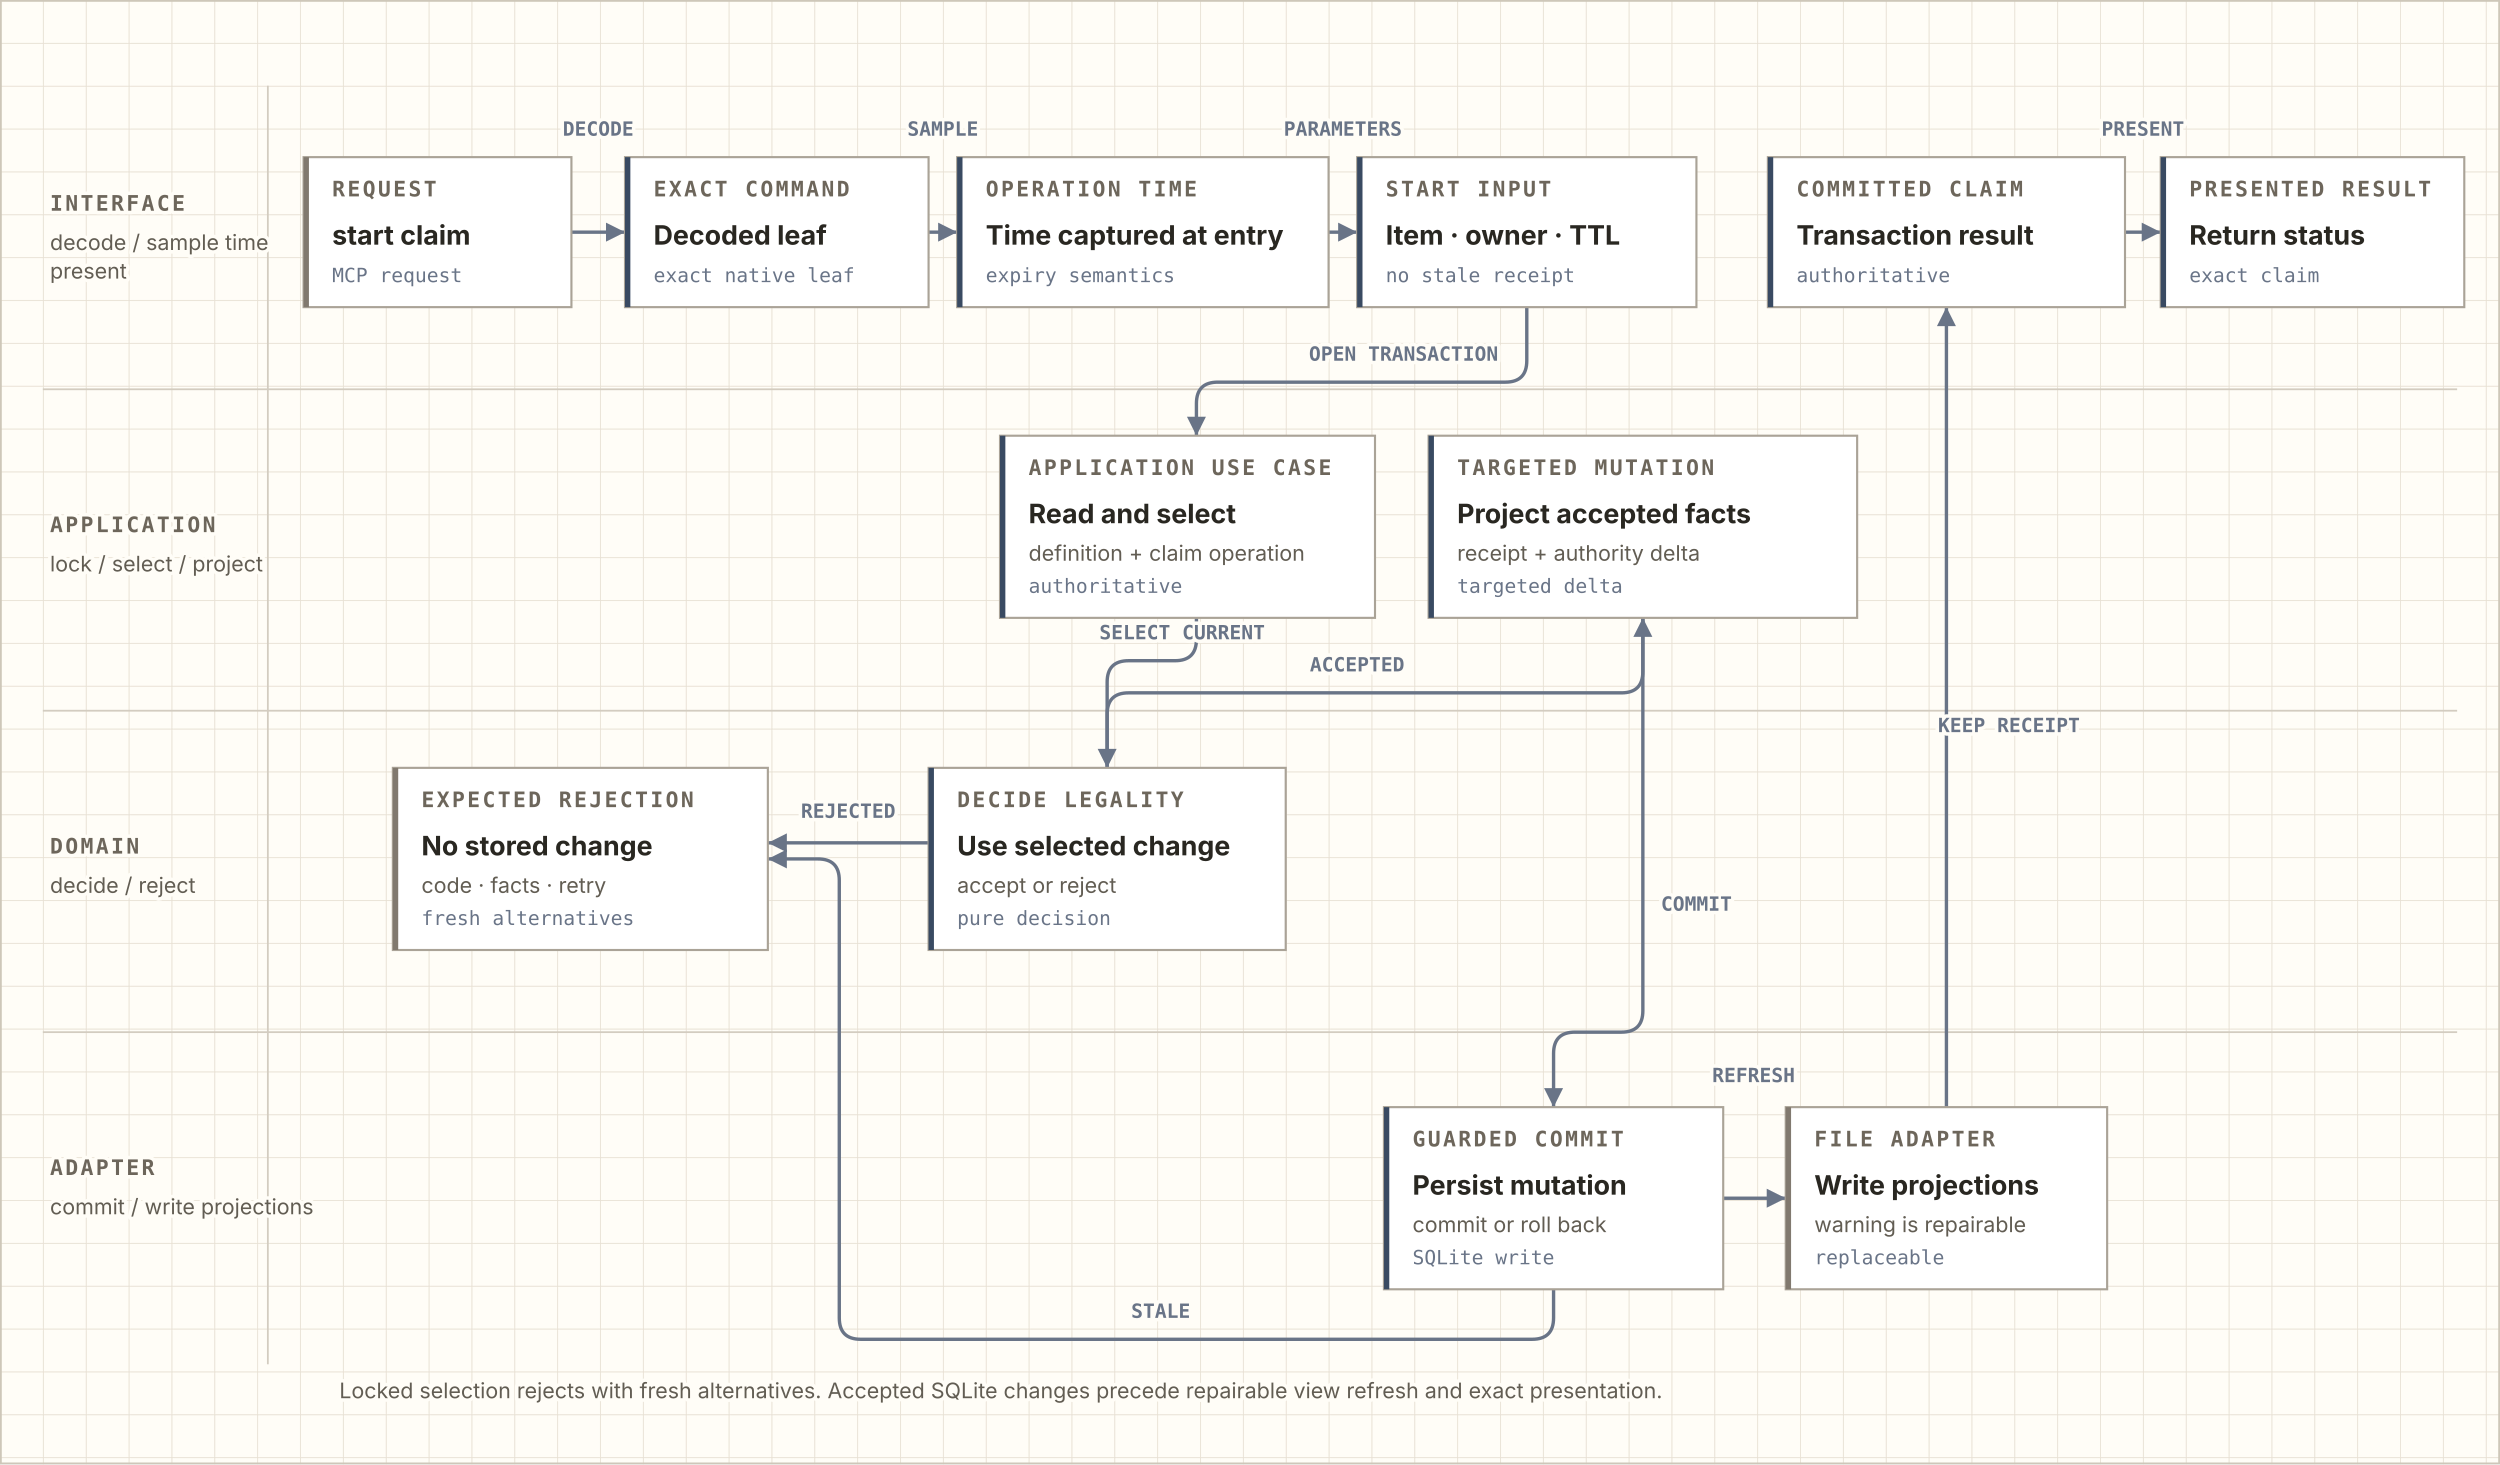
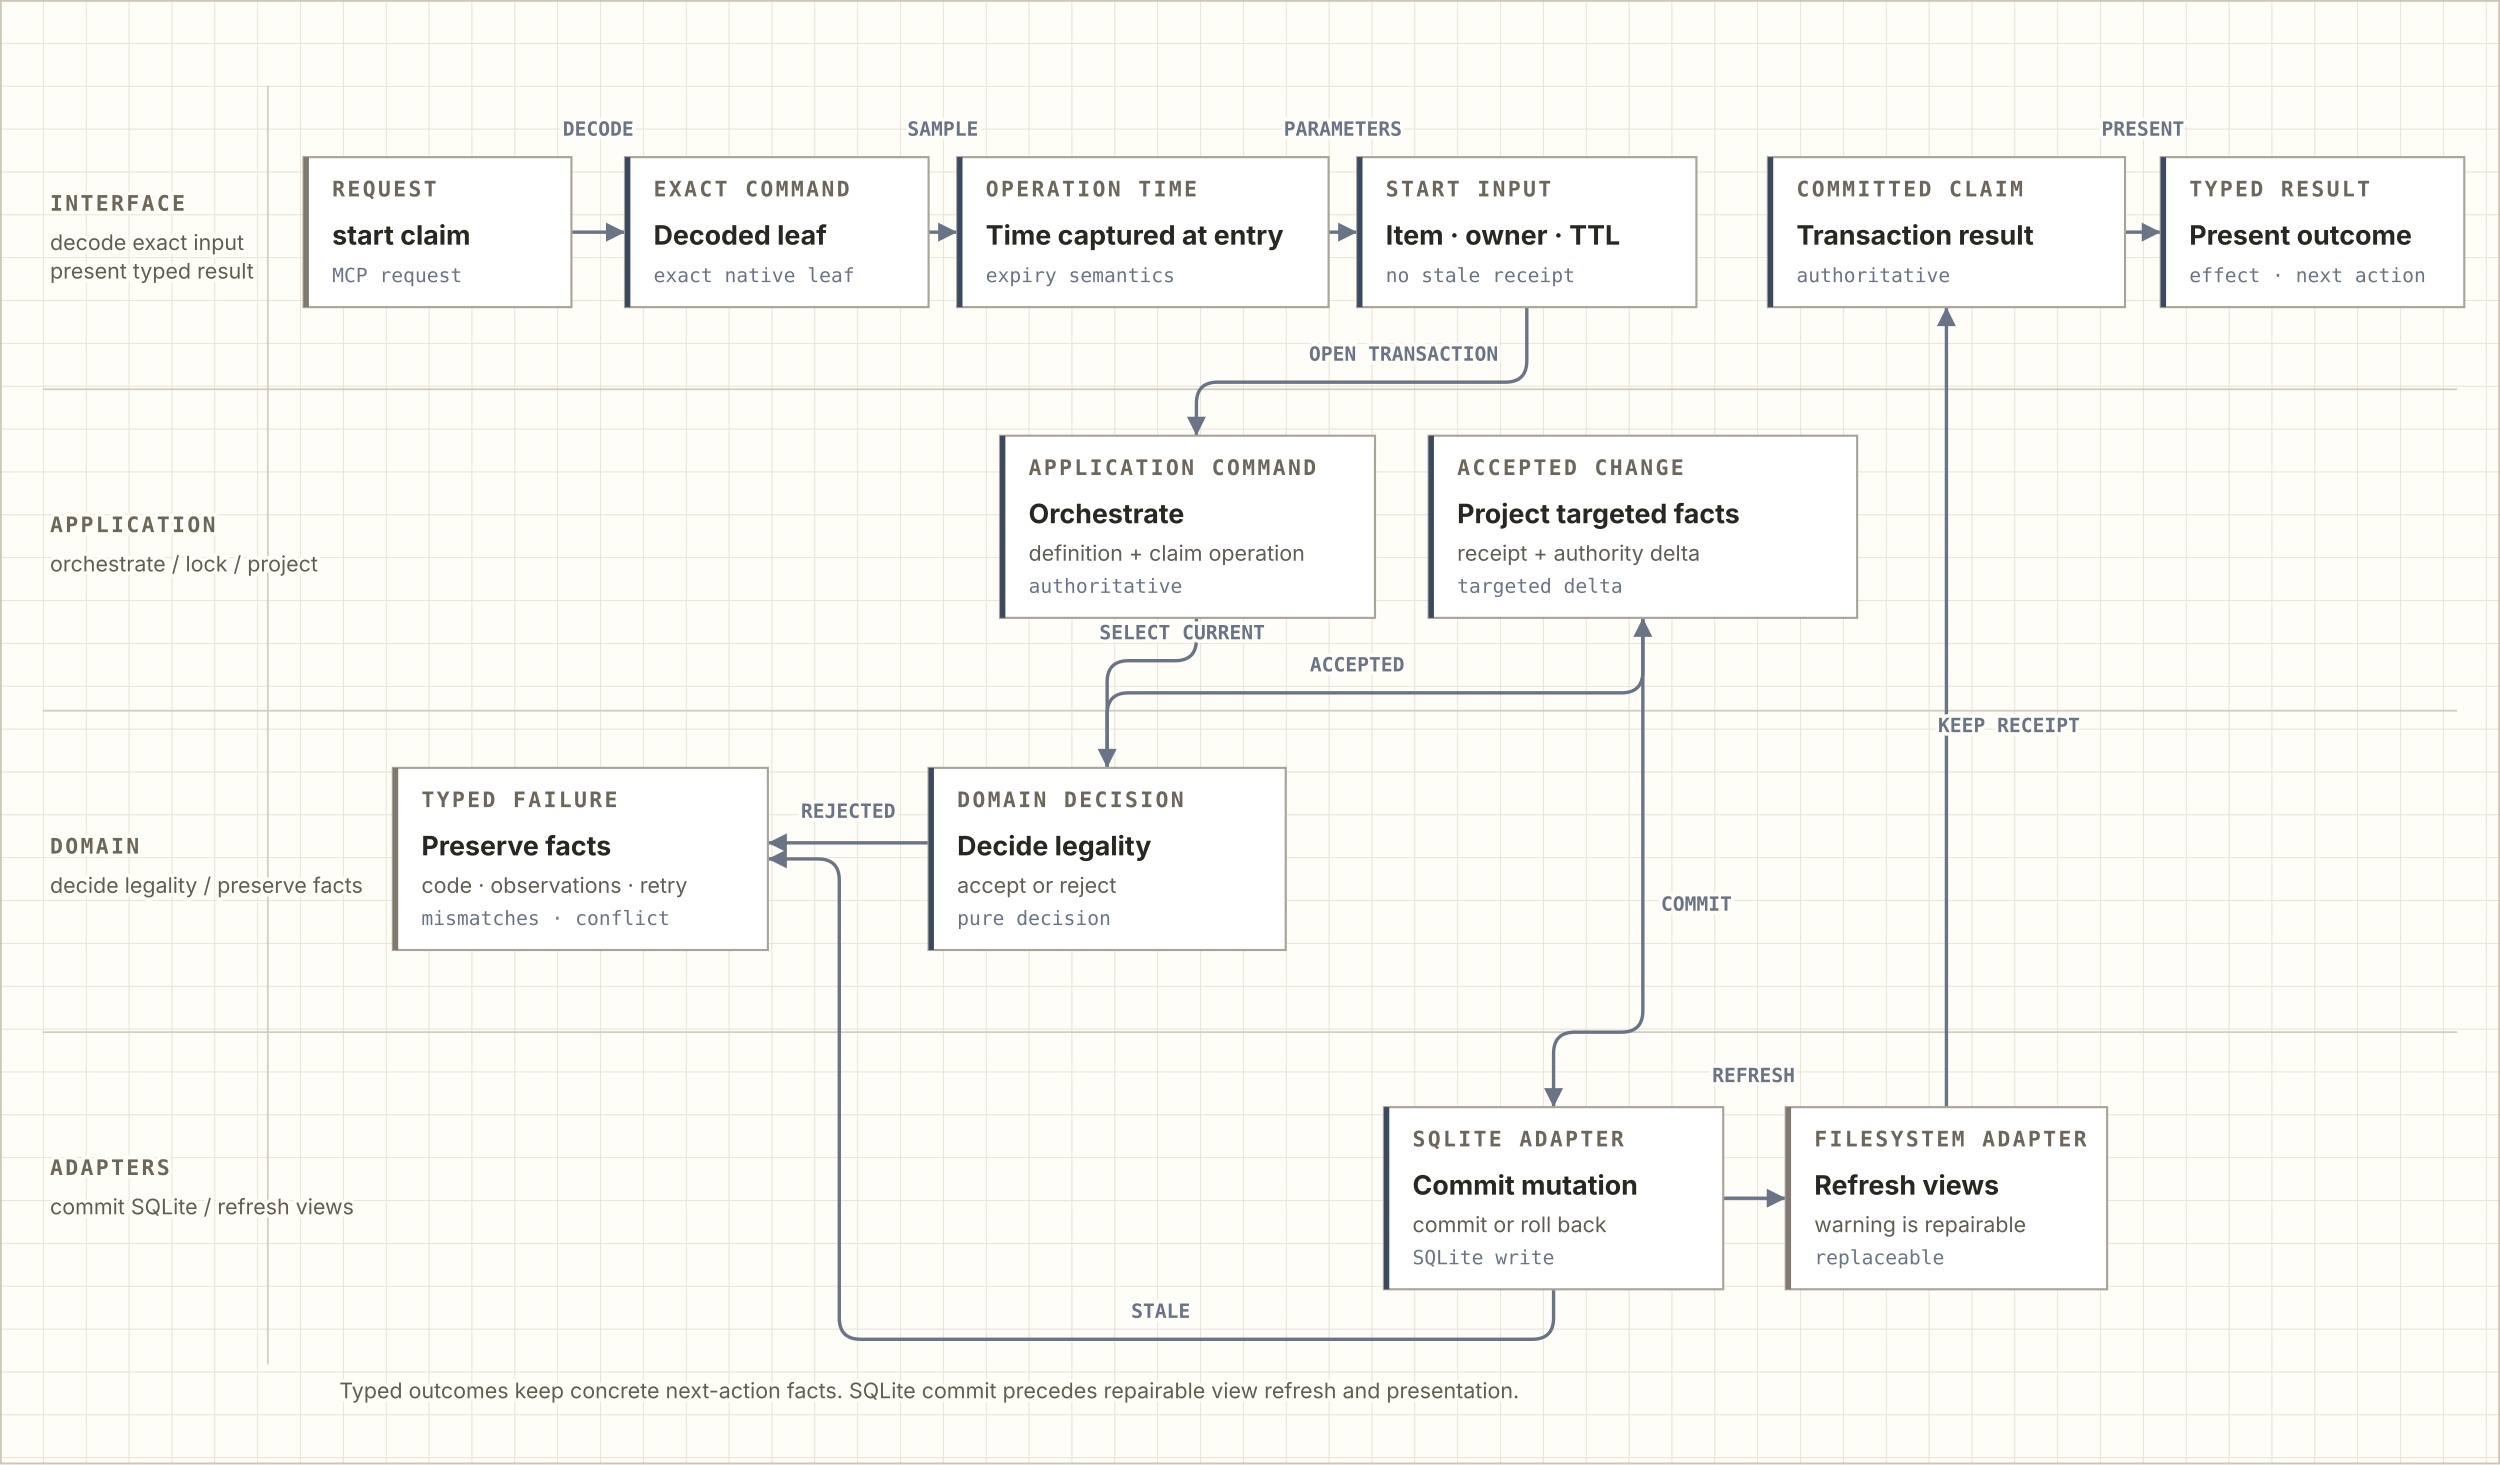
<svg xmlns="http://www.w3.org/2000/svg" role="img" aria-labelledby="title description" viewBox="0 0 1400 820">
  <defs>
    <pattern id="grid" width="24" height="24" patternUnits="userSpaceOnUse">
      <path d="M24 0H0V24" fill="none" stroke="#e8e1d5" stroke-width="1" />
    </pattern>
    <marker id="arrow" viewBox="0 0 10 10" refX="9" refY="5" markerWidth="7" markerHeight="7" orient="auto">
      <path d="M1 1L9 5L1 9Z" fill="#697487" />
    </marker>
    <style>
      text { font-family: ui-sans-serif, system-ui, -apple-system, BlinkMacSystemFont, "Segoe UI", sans-serif; fill: #292721; }
      .section-label, .box-label, .box-meta, .connector-label, .note-meta { font-family: ui-monospace, SFMono-Regular, Menlo, monospace; }
      .section-label, .box-label { font-size: 12px; font-weight: 700; letter-spacing: 0.11em; fill: #6d665b; }
      .section-subtitle { font-size: 12px; fill: #625d53; }
      .guide { stroke: #d3ccc0; stroke-width: 1; }
      .connector { fill: none; stroke: #697487; stroke-width: 1.9; stroke-linecap: round; }
      .connector-label { font-size: 11px; font-weight: 700; fill: #697487; }
      .box { fill: #fff; stroke: #aaa397; stroke-width: 1.2; }
      .box-title { font-size: 15px; font-weight: 700; }
      .box-body { font-size: 12px; fill: #625d53; }
      .box-meta { font-size: 11px; fill: #697487; }
      .note { fill: #625d53; }
      .note-meta { font-weight: 700; letter-spacing: 0.08em; fill: #6d665b; }
      .canvas-text { paint-order: stroke fill; stroke: #fffdf7; stroke-width: 4px; stroke-linejoin: round; }
    </style>
  </defs>
  <rect width="1400" height="820" fill="#fffdf7" />
  <rect width="1400" height="820" fill="url(#grid)" />
  <rect x="0.5" y="0.5" width="1399" height="819" fill="none" stroke="#cec7b9" />
  <line x1="150" y1="48" x2="150" y2="764" class="guide" />
  <line x1="24" y1="218" x2="1376" y2="218" class="guide" />
  <line x1="24" y1="398" x2="1376" y2="398" class="guide" />
  <line x1="24" y1="578" x2="1376" y2="578" class="guide" />
  <path d="M320 130L350 130" class="connector" marker-end="url(#arrow)" />
  <path d="M520 130L536 130" class="connector" marker-end="url(#arrow)" />
  <path d="M744 130L760 130" class="connector" marker-end="url(#arrow)" />
  <path d="M855 172L855 202Q855 214 843 214L682 214Q670 214 670 226L670 244" class="connector" marker-end="url(#arrow)" />
  <path d="M670 346L670 358Q670 370 658 370L632 370Q620 370 620 382L620 430" class="connector" marker-end="url(#arrow)" />
  <path d="M520 472L430 472" class="connector" marker-end="url(#arrow)" />
  <path d="M620 430L620 400Q620 388 632 388L908 388Q920 388 920 376L920 346" class="connector" marker-end="url(#arrow)" />
  <path d="M920 346L920 566Q920 578 908 578L882 578Q870 578 870 590L870 620" class="connector" marker-end="url(#arrow)" />
  <path d="M870 722L870 738Q870 750 858 750L482 750Q470 750 470 738L470 493Q470 481 458 481L430 481" class="connector" marker-end="url(#arrow)" />
  <path d="M965 671L1000 671" class="connector" marker-end="url(#arrow)" />
  <path d="M1090 620L1090 172" class="connector" marker-end="url(#arrow)" />
  <path d="M1190 130L1210 130" class="connector" marker-end="url(#arrow)" />
  <rect x="170" y="88" width="150" height="84" class="box" />
  <rect x="170" y="88" width="3" height="84" fill="#81796f" />
  <rect x="350" y="88" width="170" height="84" class="box" />
  <rect x="350" y="88" width="3" height="84" fill="#394a62" />
  <rect x="536" y="88" width="208" height="84" class="box" />
  <rect x="536" y="88" width="3" height="84" fill="#394a62" />
  <rect x="760" y="88" width="190" height="84" class="box" />
  <rect x="760" y="88" width="3" height="84" fill="#394a62" />
  <rect x="990" y="88" width="200" height="84" class="box" />
  <rect x="990" y="88" width="3" height="84" fill="#394a62" />
  <rect x="1210" y="88" width="170" height="84" class="box" />
  <rect x="1210" y="88" width="3" height="84" fill="#394a62" />
  <rect x="560" y="244" width="210" height="102" class="box" />
  <rect x="560" y="244" width="3" height="102" fill="#394a62" />
  <rect x="800" y="244" width="240" height="102" class="box" />
  <rect x="800" y="244" width="3" height="102" fill="#394a62" />
  <rect x="220" y="430" width="210" height="102" class="box" />
  <rect x="220" y="430" width="3" height="102" fill="#81796f" />
  <rect x="520" y="430" width="200" height="102" class="box" />
  <rect x="520" y="430" width="3" height="102" fill="#394a62" />
  <rect x="775" y="620" width="190" height="102" class="box" />
  <rect x="775" y="620" width="3" height="102" fill="#394a62" />
  <rect x="1000" y="620" width="180" height="102" class="box" />
  <rect x="1000" y="620" width="3" height="102" fill="#81796f" />
  <text x="28" y="118" class="section-label canvas-text">INTERFACE</text>
-   <text x="28" y="140" class="section-subtitle canvas-text">decode / sample time</text>
-   <text x="28" y="156" class="section-subtitle canvas-text">present</text>
+   <text x="28" y="140" class="section-subtitle canvas-text">decode exact input</text>
+   <text x="28" y="156" class="section-subtitle canvas-text">present typed result</text>
  <text x="28" y="298" class="section-label canvas-text">APPLICATION</text>
-   <text x="28" y="320" class="section-subtitle canvas-text">lock / select / project</text>
+   <text x="28" y="320" class="section-subtitle canvas-text">orchestrate / lock / project</text>
  <text x="28" y="478" class="section-label canvas-text">DOMAIN</text>
-   <text x="28" y="500" class="section-subtitle canvas-text">decide / reject</text>
-   <text x="28" y="658" class="section-label canvas-text">ADAPTER</text>
-   <text x="28" y="680" class="section-subtitle canvas-text">commit / write projections</text>
+   <text x="28" y="500" class="section-subtitle canvas-text">decide legality / preserve facts</text>
+   <text x="28" y="658" class="section-label canvas-text">ADAPTERS</text>
+   <text x="28" y="680" class="section-subtitle canvas-text">commit SQLite / refresh views</text>
  <text x="335" y="76" text-anchor="middle" class="connector-label canvas-text">DECODE</text>
  <text x="528" y="76" text-anchor="middle" class="connector-label canvas-text">SAMPLE</text>
  <text x="752" y="76" text-anchor="middle" class="connector-label canvas-text">PARAMETERS</text>
  <text x="786" y="202" text-anchor="middle" class="connector-label canvas-text">OPEN TRANSACTION</text>
  <text x="662" y="358" text-anchor="middle" class="connector-label canvas-text">SELECT CURRENT</text>
  <text x="475" y="458" text-anchor="middle" class="connector-label canvas-text">REJECTED</text>
  <text x="760" y="376" text-anchor="middle" class="connector-label canvas-text">ACCEPTED</text>
  <text x="950" y="510" text-anchor="middle" class="connector-label canvas-text">COMMIT</text>
  <text x="650" y="738" text-anchor="middle" class="connector-label canvas-text">STALE</text>
  <text x="982" y="606" text-anchor="middle" class="connector-label canvas-text">REFRESH</text>
  <text x="1125" y="410" text-anchor="middle" class="connector-label canvas-text">KEEP RECEIPT</text>
  <text x="1200" y="76" text-anchor="middle" class="connector-label canvas-text">PRESENT</text>
  <text x="186" y="110" class="box-label">REQUEST</text>
  <text x="186" y="137" class="box-title">start claim</text>
  <text x="186" y="158" class="box-meta">MCP request</text>
  <text x="366" y="110" class="box-label">EXACT COMMAND</text>
  <text x="366" y="137" class="box-title">Decoded leaf</text>
  <text x="366" y="158" class="box-meta">exact native leaf</text>
  <text x="552" y="110" class="box-label">OPERATION TIME</text>
  <text x="552" y="137" class="box-title">Time captured at entry</text>
  <text x="552" y="158" class="box-meta">expiry semantics</text>
  <text x="776" y="110" class="box-label">START INPUT</text>
  <text x="776" y="137" class="box-title">Item · owner · TTL</text>
  <text x="776" y="158" class="box-meta">no stale receipt</text>
  <text x="1006" y="110" class="box-label">COMMITTED CLAIM</text>
  <text x="1006" y="137" class="box-title">Transaction result</text>
  <text x="1006" y="158" class="box-meta">authoritative</text>
-   <text x="1226" y="110" class="box-label">PRESENTED RESULT</text>
-   <text x="1226" y="137" class="box-title">Return status</text>
-   <text x="1226" y="158" class="box-meta">exact claim</text>
-   <text x="576" y="266" class="box-label">APPLICATION USE CASE</text>
-   <text x="576" y="293" class="box-title">Read and select</text>
+   <text x="1226" y="110" class="box-label">TYPED RESULT</text>
+   <text x="1226" y="137" class="box-title">Present outcome</text>
+   <text x="1226" y="158" class="box-meta">effect · next action</text>
+   <text x="576" y="266" class="box-label">APPLICATION COMMAND</text>
+   <text x="576" y="293" class="box-title">Orchestrate</text>
  <text x="576" y="314" class="box-body">definition + claim operation</text>
  <text x="576" y="332" class="box-meta">authoritative</text>
-   <text x="816" y="266" class="box-label">TARGETED MUTATION</text>
-   <text x="816" y="293" class="box-title">Project accepted facts</text>
+   <text x="816" y="266" class="box-label">ACCEPTED CHANGE</text>
+   <text x="816" y="293" class="box-title">Project targeted facts</text>
  <text x="816" y="314" class="box-body">receipt + authority delta</text>
  <text x="816" y="332" class="box-meta">targeted delta</text>
-   <text x="236" y="452" class="box-label">EXPECTED REJECTION</text>
-   <text x="236" y="479" class="box-title">No stored change</text>
-   <text x="236" y="500" class="box-body">code · facts · retry</text>
-   <text x="236" y="518" class="box-meta">fresh alternatives</text>
-   <text x="536" y="452" class="box-label">DECIDE LEGALITY</text>
-   <text x="536" y="479" class="box-title">Use selected change</text>
+   <text x="236" y="452" class="box-label">TYPED FAILURE</text>
+   <text x="236" y="479" class="box-title">Preserve facts</text>
+   <text x="236" y="500" class="box-body">code · observations · retry</text>
+   <text x="236" y="518" class="box-meta">mismatches · conflict</text>
+   <text x="536" y="452" class="box-label">DOMAIN DECISION</text>
+   <text x="536" y="479" class="box-title">Decide legality</text>
  <text x="536" y="500" class="box-body">accept or reject</text>
  <text x="536" y="518" class="box-meta">pure decision</text>
-   <text x="791" y="642" class="box-label">GUARDED COMMIT</text>
-   <text x="791" y="669" class="box-title">Persist mutation</text>
+   <text x="791" y="642" class="box-label">SQLITE ADAPTER</text>
+   <text x="791" y="669" class="box-title">Commit mutation</text>
  <text x="791" y="690" class="box-body">commit or roll back</text>
  <text x="791" y="708" class="box-meta">SQLite write</text>
-   <text x="1016" y="642" class="box-label">FILE ADAPTER</text>
-   <text x="1016" y="669" class="box-title">Write projections</text>
+   <text x="1016" y="642" class="box-label">FILESYSTEM ADAPTER</text>
+   <text x="1016" y="669" class="box-title">Refresh views</text>
  <text x="1016" y="690" class="box-body">warning is repairable</text>
  <text x="1016" y="708" class="box-meta">replaceable</text>
-   <text x="190" y="783" text-anchor="start" font-size="12" class="note canvas-text">Locked selection rejects with fresh alternatives. Accepted SQLite changes precede repairable view refresh and exact presentation.</text>
+   <text x="190" y="783" text-anchor="start" font-size="12" class="note canvas-text">Typed outcomes keep concrete next-action facts. SQLite commit precedes repairable view refresh and presentation.</text>
</svg>
